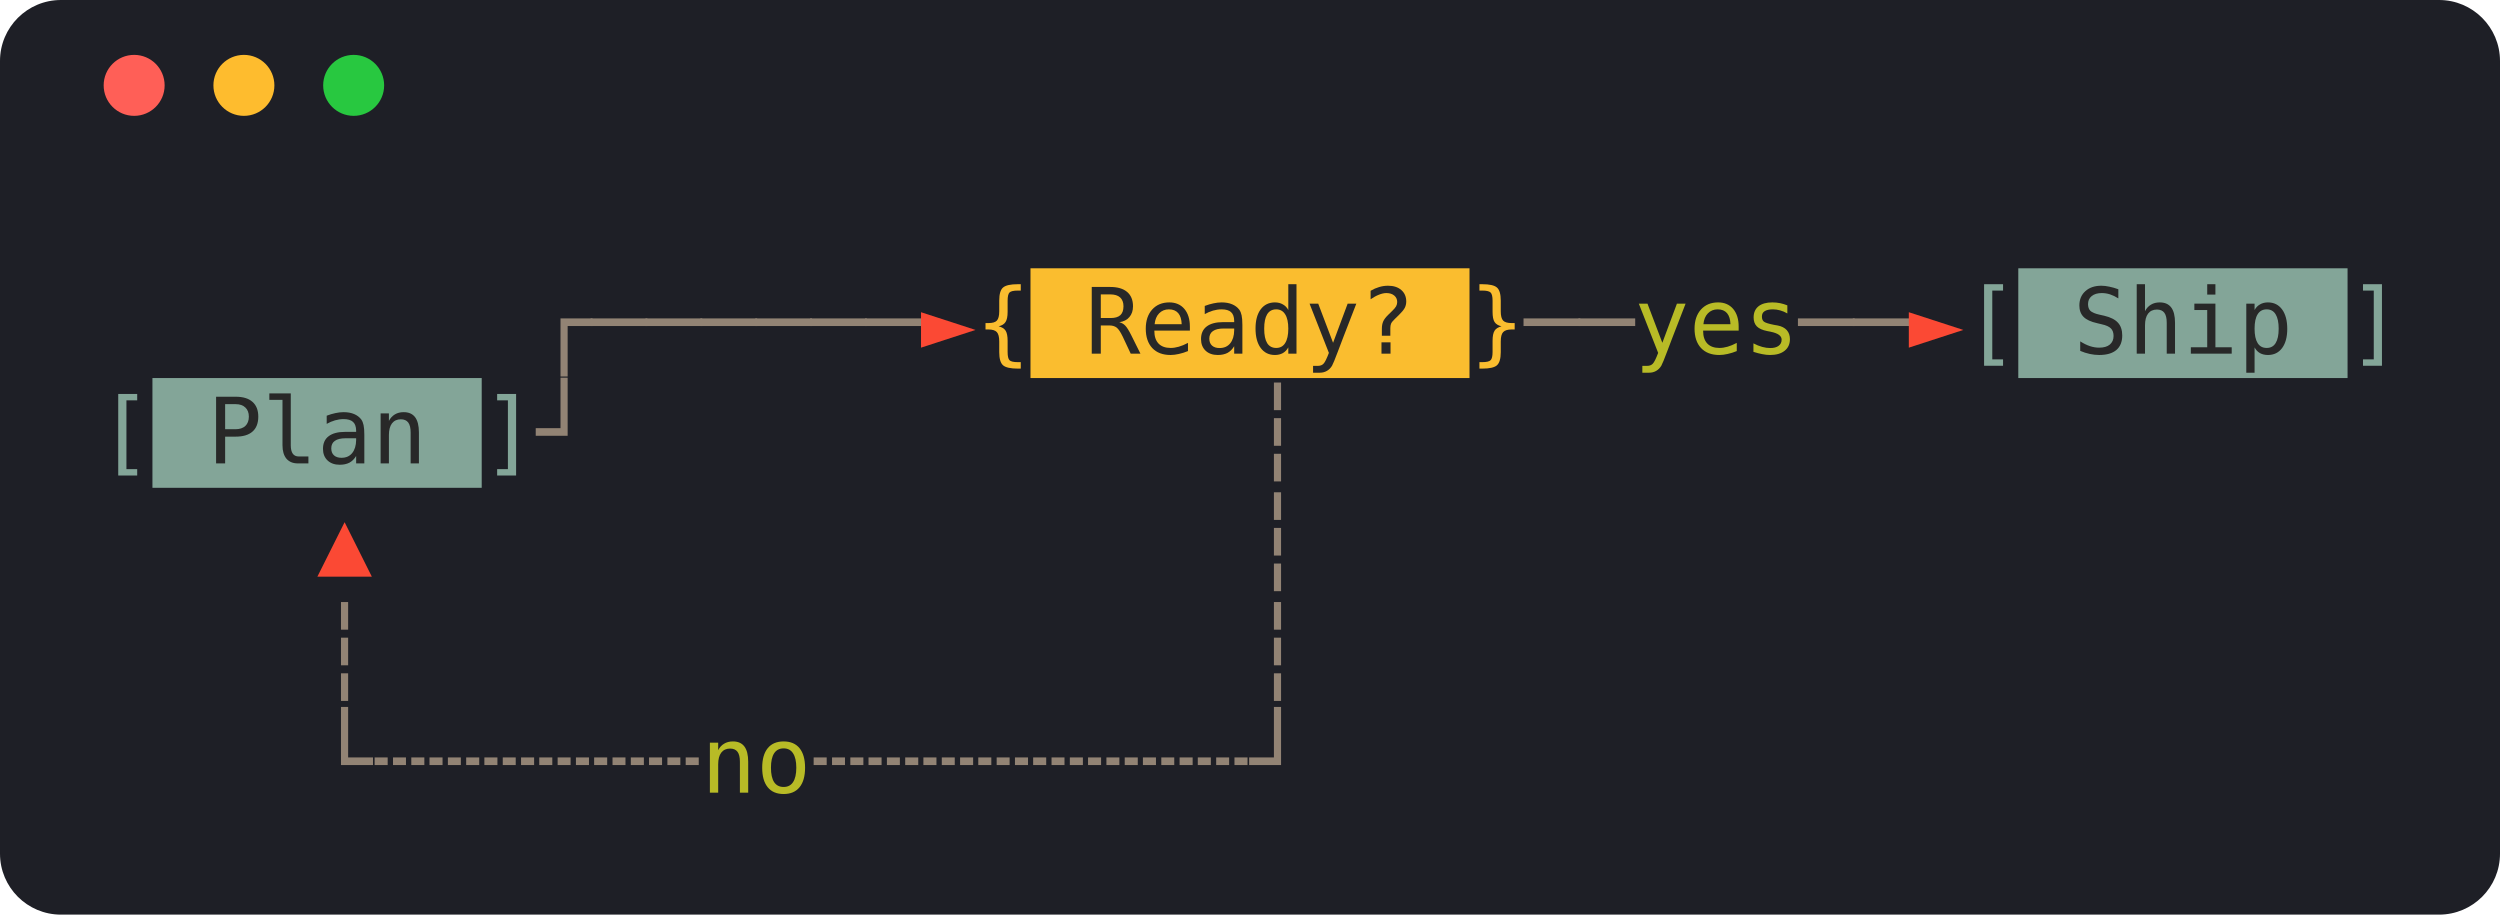
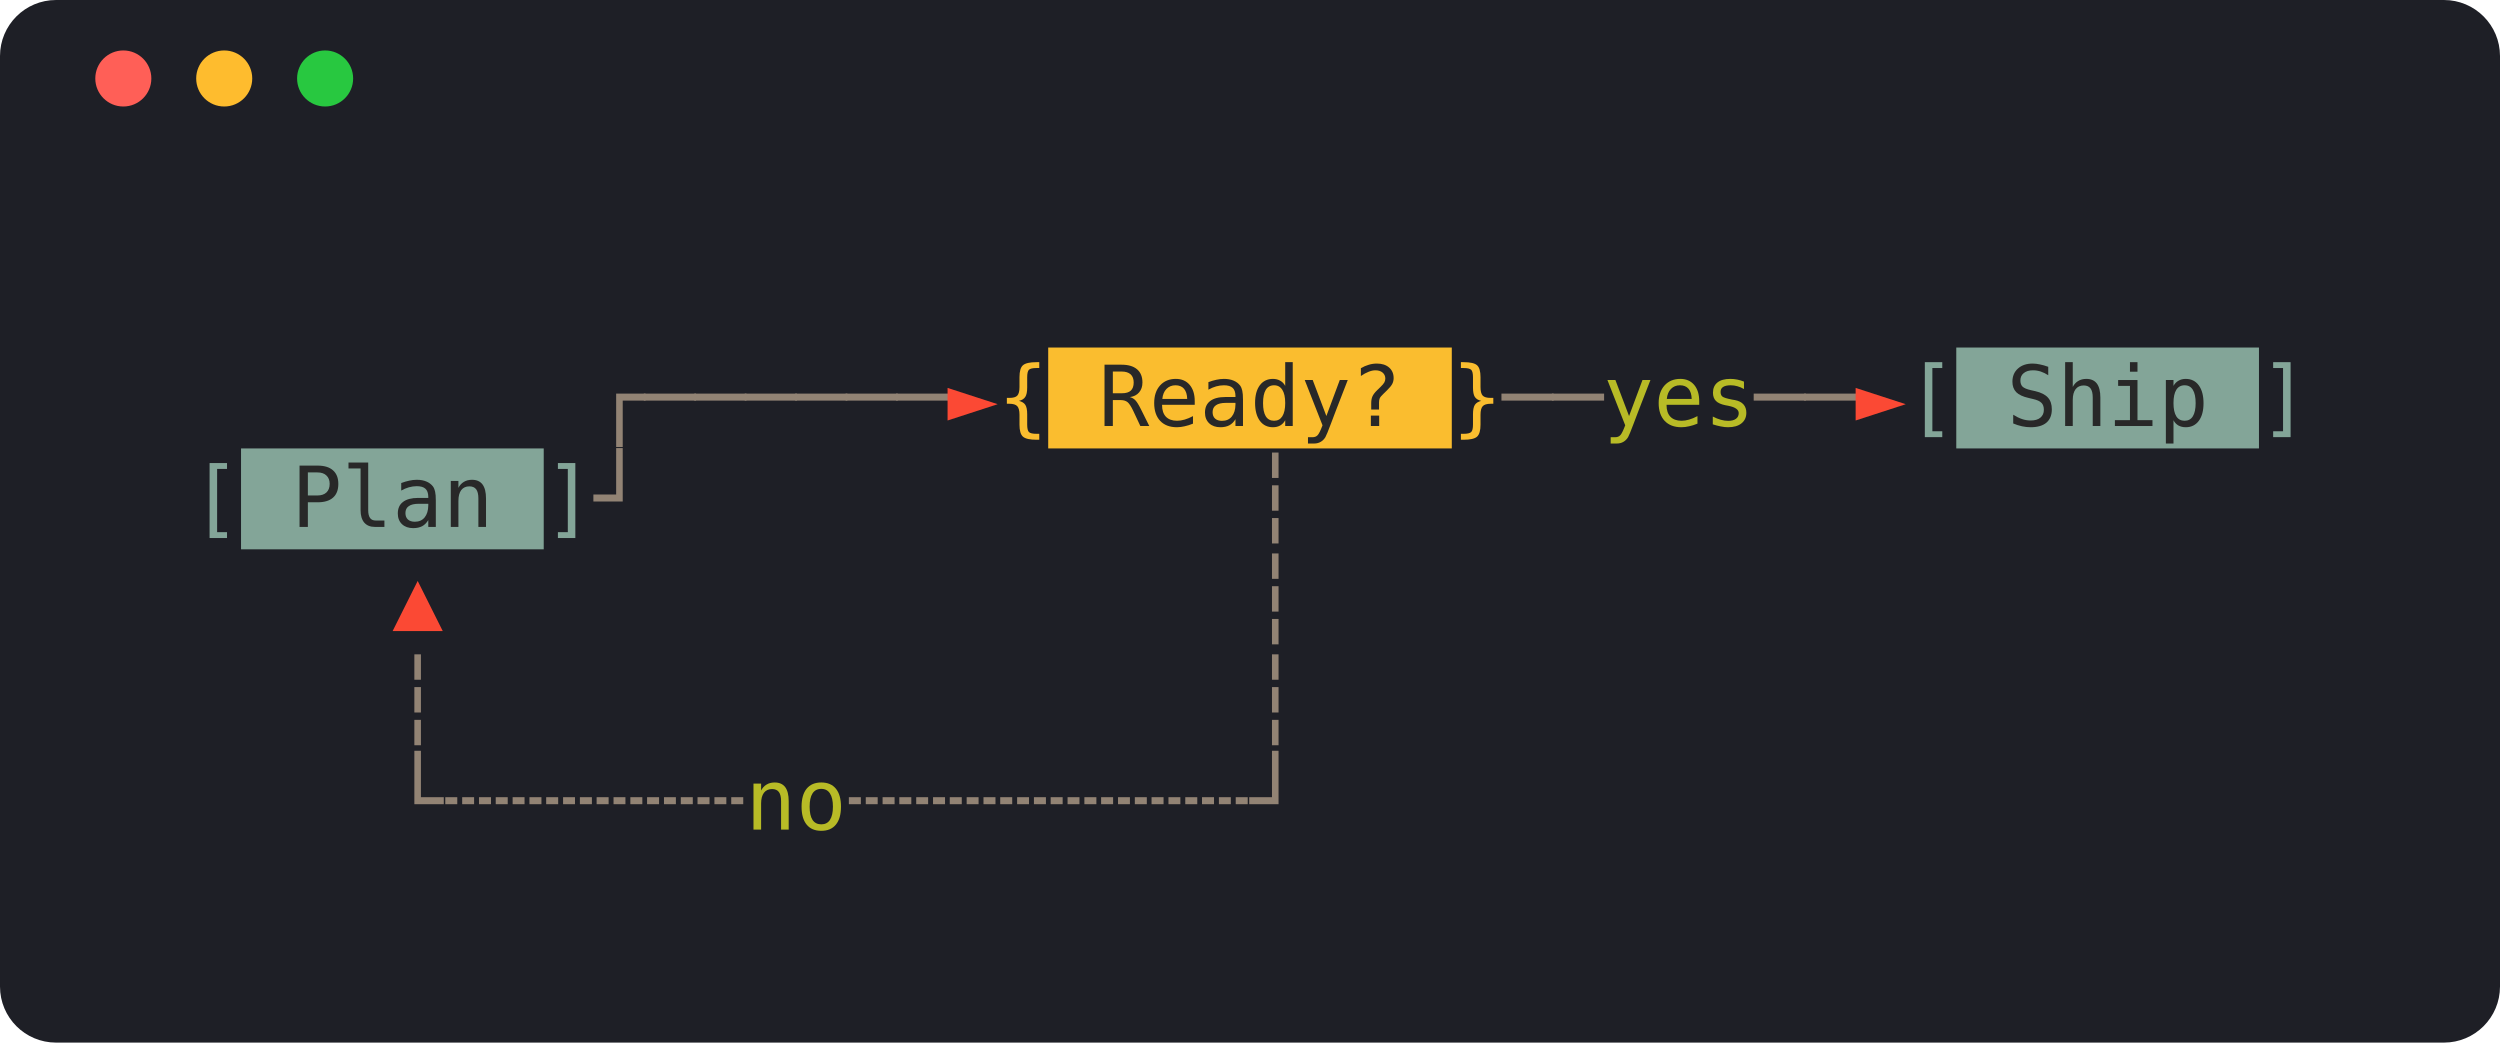
- <svg xmlns="http://www.w3.org/2000/svg" width="410" height="150" viewBox="0 0 410 150" role="img" aria-label="theme-gruvbox">
-   <rect width="410" height="150" rx="10" fill="#1e1f26" />
+ <svg xmlns="http://www.w3.org/2000/svg" width="446" height="186" viewBox="0 0 446 186" role="img" aria-label="theme-gruvbox">
+   <rect width="446" height="186" rx="10" fill="#1e1f26" />
  <circle cx="22" cy="14" r="5" fill="#ff5f57" />
  <circle cx="40" cy="14" r="5" fill="#febc2e" />
  <circle cx="58" cy="14" r="5" fill="#28c840" />
-   <g transform="translate(16 44)" font-family="Menlo, Consolas, 'DejaVu Sans Mono', 'PingFang SC', 'Noto Sans Mono CJK SC', monospace" font-size="15">
+   <g transform="translate(34 62)" font-family="Menlo, Consolas, 'DejaVu Sans Mono', 'PingFang SC', 'Noto Sans Mono CJK SC', monospace" font-size="15">
    <rect x="153" y="0" width="72" height="18" fill="#FABD2F" />
    <rect x="315" y="0" width="54" height="18" fill="#83A598" />
    <rect x="9" y="18" width="54" height="18" fill="#83A598" />
    <text x="72" y="14" fill="#928374">┌</text>
    <text x="81" y="14" fill="#928374">─</text>
    <text x="90" y="14" fill="#928374">─</text>
    <text x="99" y="14" fill="#928374">─</text>
    <text x="108" y="14" fill="#928374">─</text>
    <text x="117" y="14" fill="#928374">─</text>
    <text x="126" y="14" fill="#928374">─</text>
    <text x="135" y="14" fill="#FB4934">►</text>
    <text x="144" y="14" fill="#FABD2F">{</text>
    <text x="162" y="14" fill="#282828">R</text>
    <text x="171" y="14" fill="#282828">e</text>
    <text x="180" y="14" fill="#282828">a</text>
    <text x="189" y="14" fill="#282828">d</text>
    <text x="198" y="14" fill="#282828">y</text>
    <text x="207" y="14" fill="#282828">?</text>
    <text x="225" y="14" fill="#FABD2F">}</text>
    <text x="234" y="14" fill="#928374">─</text>
    <text x="243" y="14" fill="#928374">─</text>
    <text x="252" y="14" fill="#B8BB26">y</text>
    <text x="261" y="14" fill="#B8BB26">e</text>
    <text x="270" y="14" fill="#B8BB26">s</text>
    <text x="279" y="14" fill="#928374">─</text>
    <text x="288" y="14" fill="#928374">─</text>
    <text x="297" y="14" fill="#FB4934">►</text>
    <text x="306" y="14" fill="#83A598">[</text>
    <text x="324" y="14" fill="#282828">S</text>
    <text x="333" y="14" fill="#282828">h</text>
    <text x="342" y="14" fill="#282828">i</text>
    <text x="351" y="14" fill="#282828">p</text>
    <text x="369" y="14" fill="#83A598">]</text>
    <text x="0" y="32" fill="#83A598">[</text>
    <text x="18" y="32" fill="#282828">P</text>
    <text x="27" y="32" fill="#282828">l</text>
    <text x="36" y="32" fill="#282828">a</text>
    <text x="45" y="32" fill="#282828">n</text>
    <text x="63" y="32" fill="#83A598">]</text>
    <text x="72" y="32" fill="#928374">┘</text>
    <text x="189" y="32" fill="#928374">┆</text>
    <text x="36" y="50" fill="#FB4934">▲</text>
    <text x="189" y="50" fill="#928374">┆</text>
    <text x="36" y="68" fill="#928374">┆</text>
    <text x="189" y="68" fill="#928374">┆</text>
    <text x="36" y="86" fill="#928374">└</text>
    <text x="45" y="86" fill="#928374">┄</text>
    <text x="54" y="86" fill="#928374">┄</text>
    <text x="63" y="86" fill="#928374">┄</text>
    <text x="72" y="86" fill="#928374">┄</text>
    <text x="81" y="86" fill="#928374">┄</text>
    <text x="90" y="86" fill="#928374">┄</text>
    <text x="99" y="86" fill="#B8BB26">n</text>
    <text x="108" y="86" fill="#B8BB26">o</text>
    <text x="117" y="86" fill="#928374">┄</text>
    <text x="126" y="86" fill="#928374">┄</text>
    <text x="135" y="86" fill="#928374">┄</text>
    <text x="144" y="86" fill="#928374">┄</text>
    <text x="153" y="86" fill="#928374">┄</text>
    <text x="162" y="86" fill="#928374">┄</text>
    <text x="171" y="86" fill="#928374">┄</text>
    <text x="180" y="86" fill="#928374">┄</text>
    <text x="189" y="86" fill="#928374">┘</text>
  </g>
</svg>
